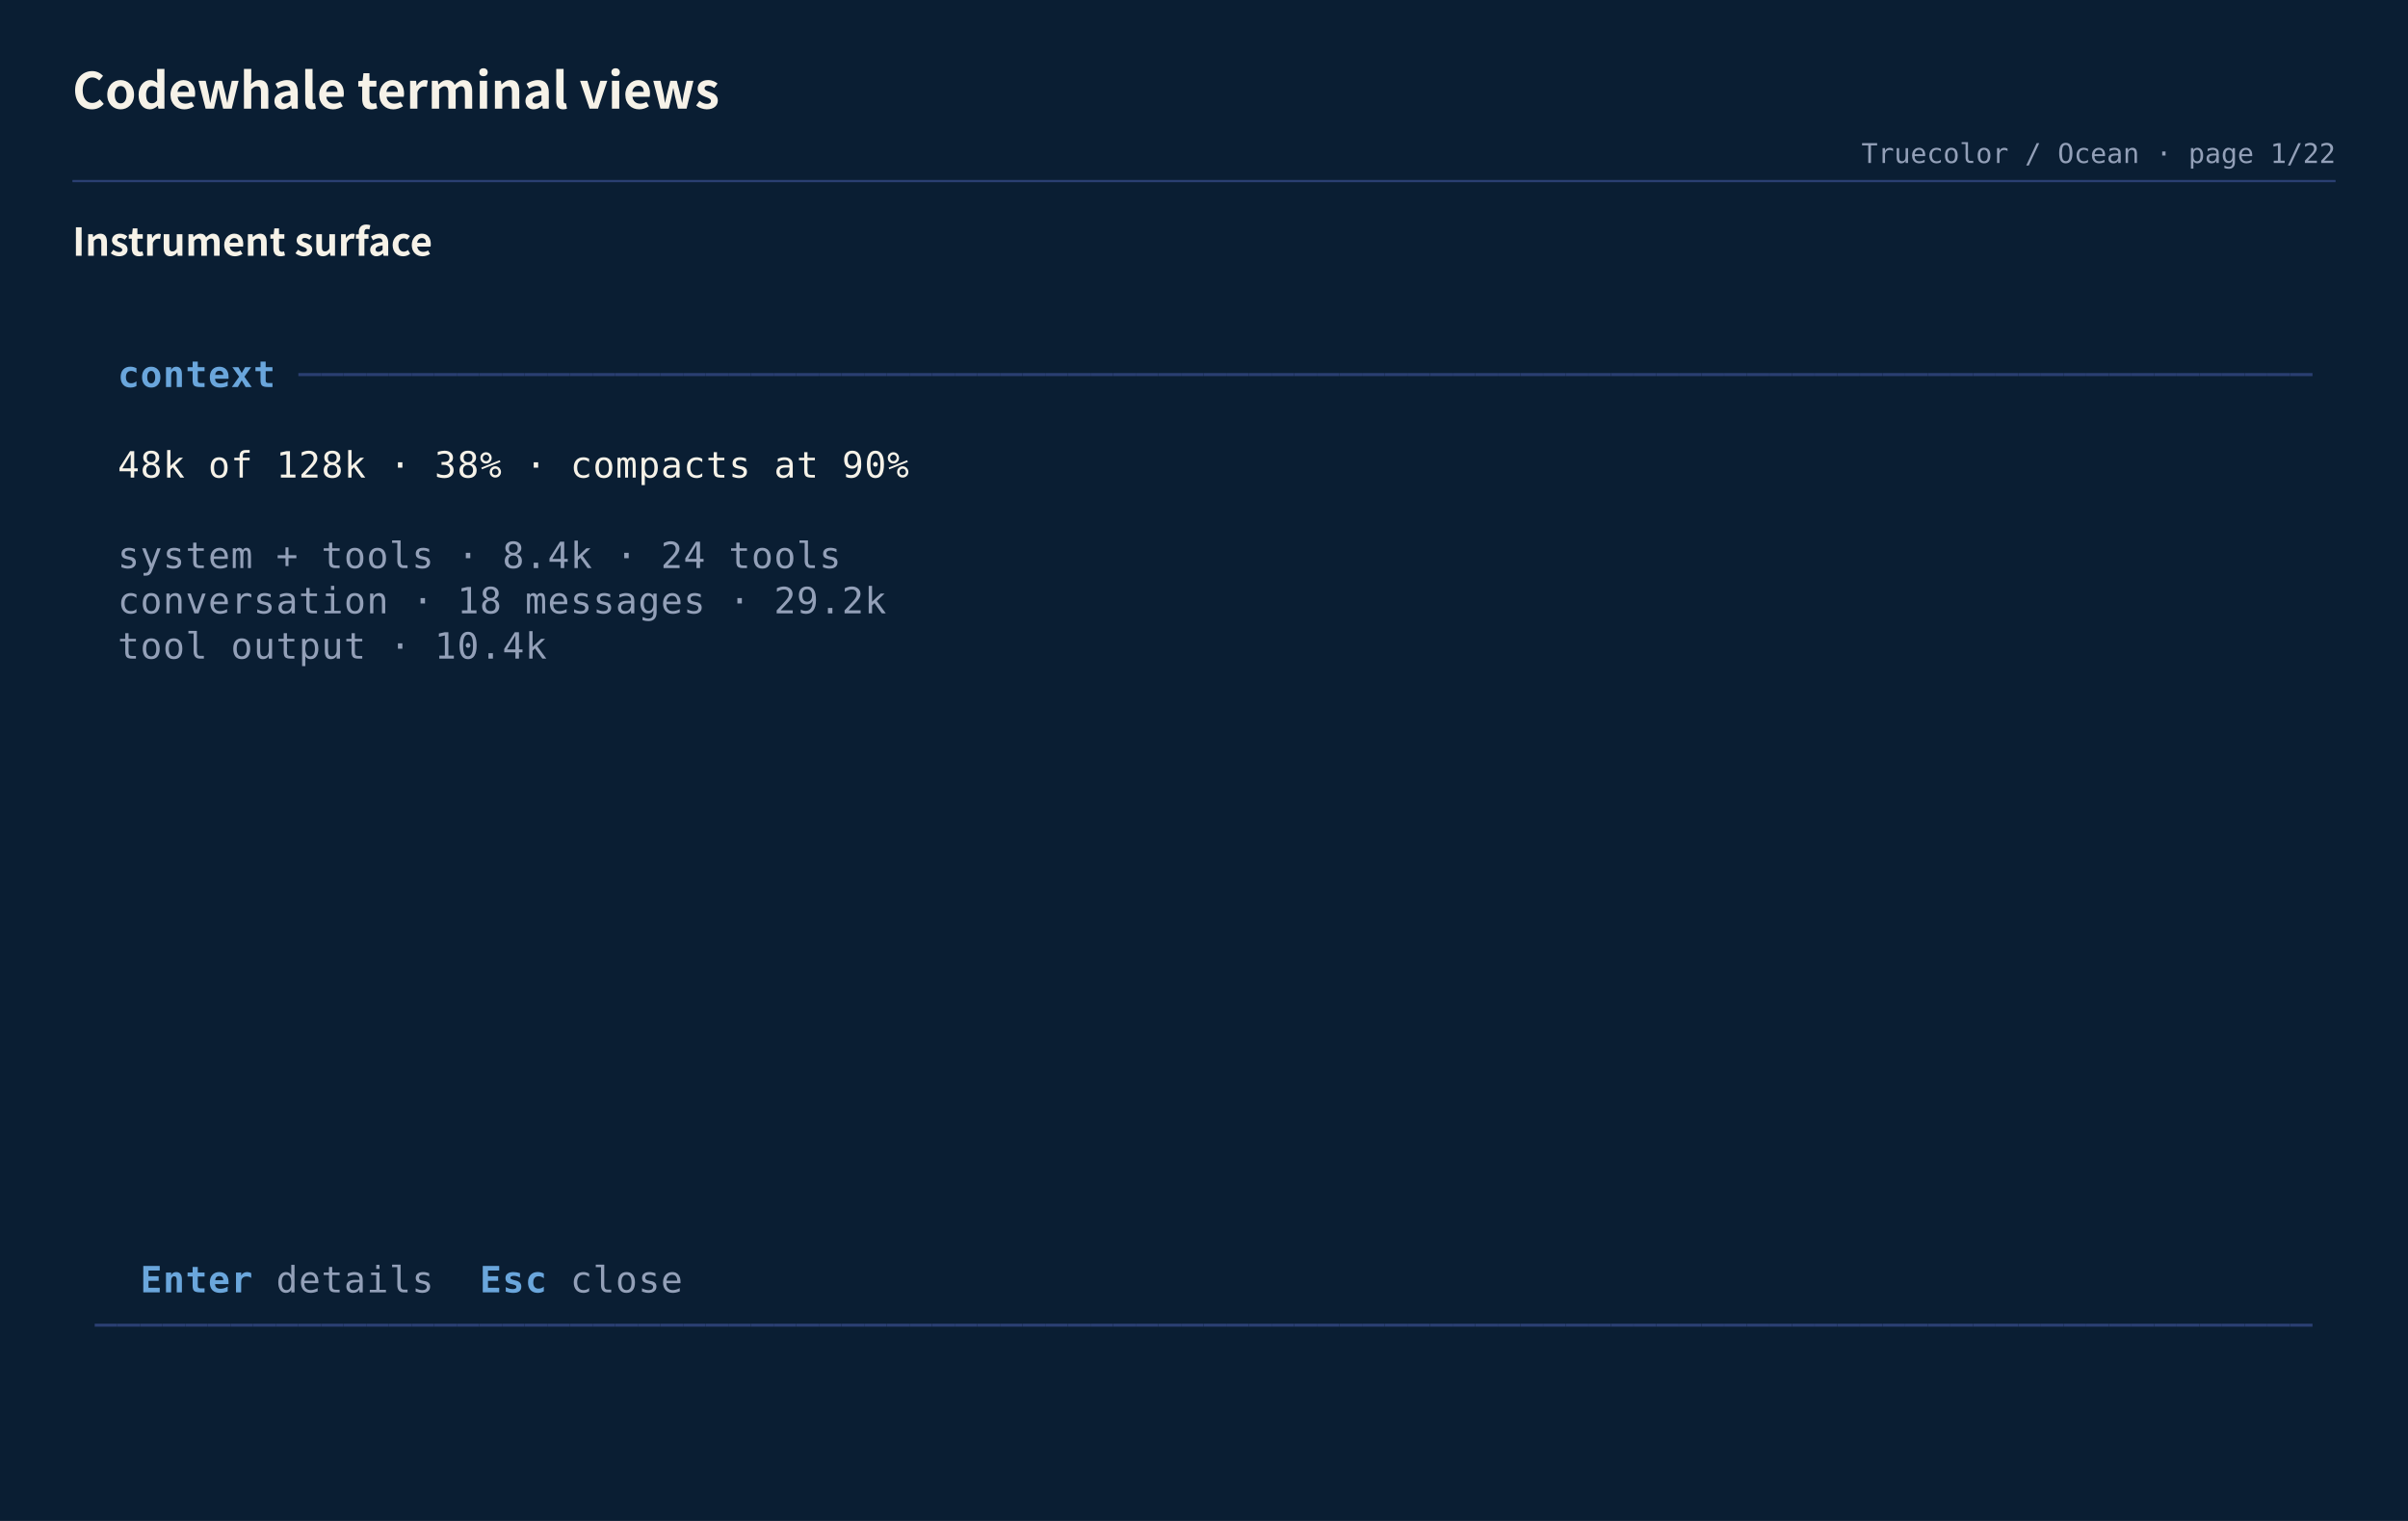
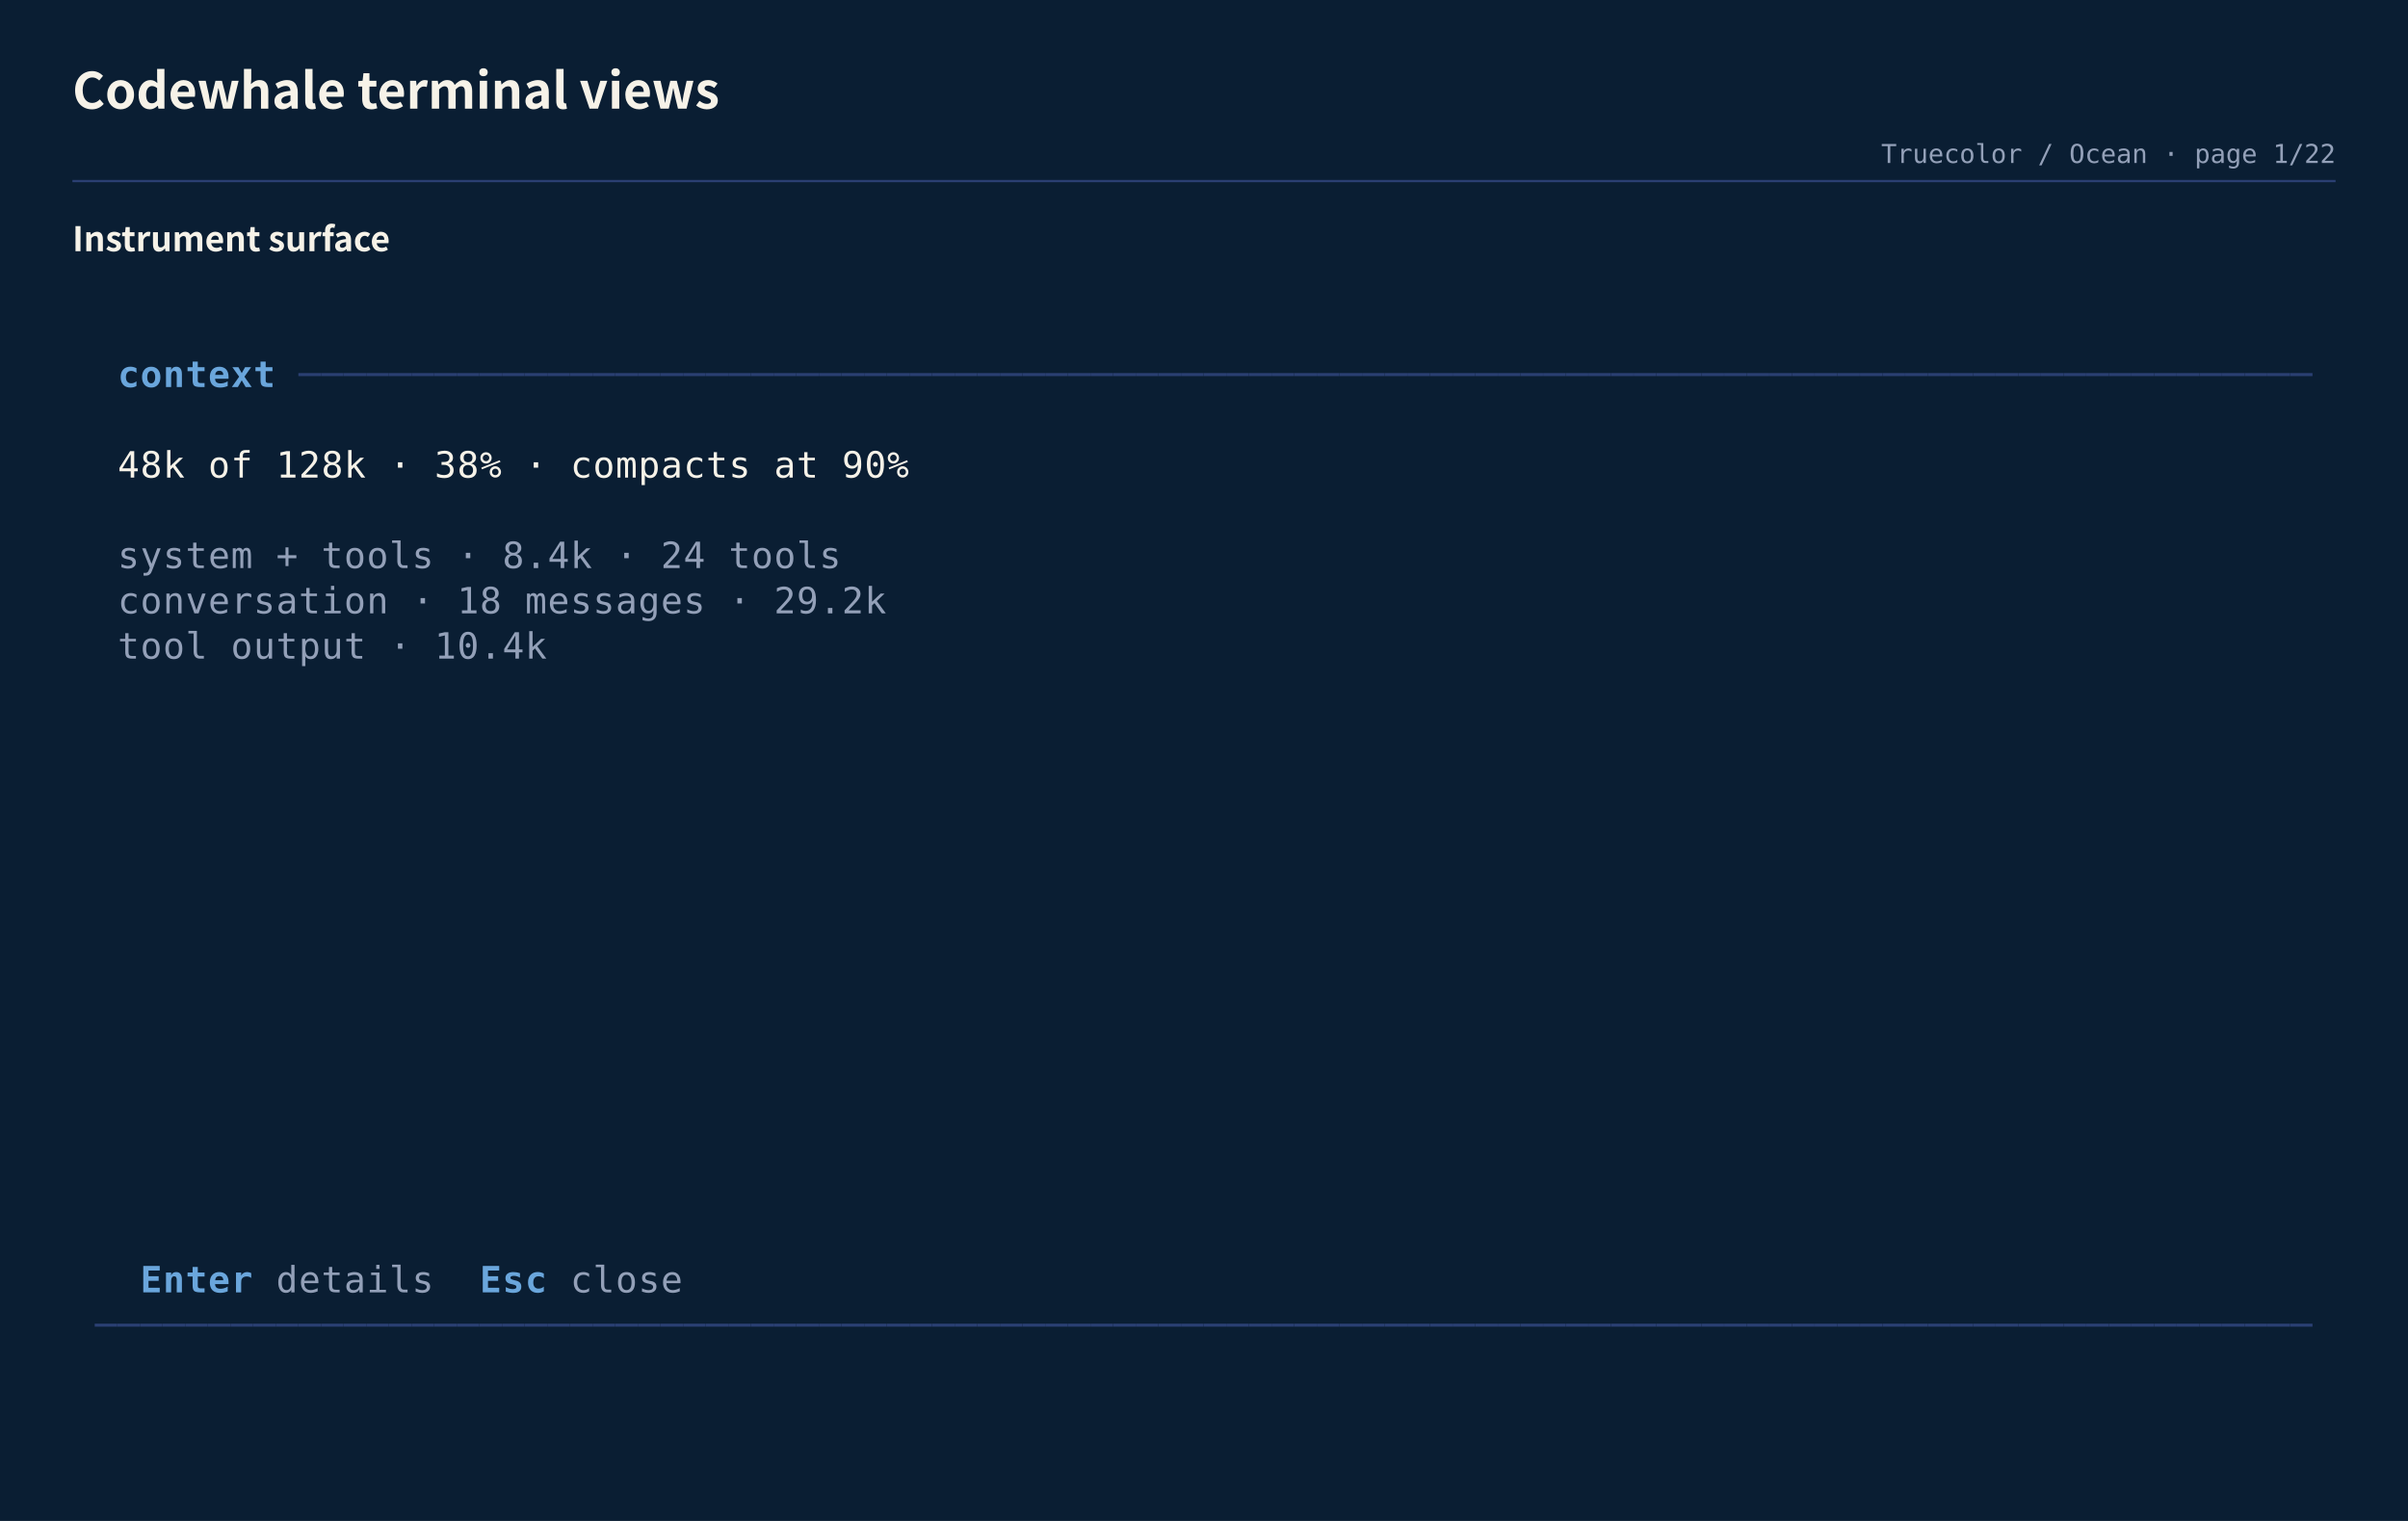
<svg xmlns="http://www.w3.org/2000/svg" width="1064" height="672" viewBox="0 0 1064 672" role="img" aria-labelledby="title desc">
  <rect width="100%" height="100%" fill="#0a1e33" />
-   <text x="32" y="48" fill="#f6f2e8" font-family="'Shannon Sans','PingFang SC','Hiragino Sans GB','Microsoft YaHei UI','Microsoft YaHei','Noto Sans CJK SC','Noto Sans SC','Source Han Sans SC',-apple-system,BlinkMacSystemFont,'Segoe UI',sans-serif" font-size="22" font-weight="600">Codewhale terminal views</text>
-   <text x="1032" y="72" fill="#93a0b8" font-family="'DejaVu Sans Mono','Cascadia Mono','SFMono-Regular',Consolas,'Liberation Mono',monospace" font-size="12" text-anchor="end">Truecolor / Ocean · page 1/22</text>
+   <text x="32" y="48" fill="#f6f2e8" font-family="'Geist Sans','PingFang SC','Hiragino Sans GB','Microsoft YaHei UI','Microsoft YaHei','Noto Sans CJK SC','Noto Sans SC','Source Han Sans SC',-apple-system,BlinkMacSystemFont,'Segoe UI',sans-serif" font-size="22" font-weight="600">Codewhale terminal views</text>
+   <text x="1032" y="72" fill="#93a0b8" font-family="'DejaVu Sans Mono','Cascadia Mono','SFMono-Regular',Consolas,'Liberation Mono',monospace" font-size="11.5" text-anchor="end">Truecolor / Ocean · page 1/22</text>
  <path d="M32 80H1032" stroke="#2a3f72" stroke-width="1" />
  <g data-entry="instrument-surface">
-     <text x="32" y="113" fill="#f6f2e8" font-family="'Shannon Sans','PingFang SC','Hiragino Sans GB','Microsoft YaHei UI','Microsoft YaHei','Noto Sans CJK SC','Noto Sans SC','Source Han Sans SC',-apple-system,BlinkMacSystemFont,'Segoe UI',sans-serif" font-size="17" font-weight="600">Instrument surface</text>
+     <text x="32" y="111" fill="#f6f2e8" font-family="'Geist Sans','PingFang SC','Hiragino Sans GB','Microsoft YaHei UI','Microsoft YaHei','Noto Sans CJK SC','Noto Sans SC','Source Han Sans SC',-apple-system,BlinkMacSystemFont,'Segoe UI',sans-serif" font-size="15" font-weight="600">Instrument surface</text>
    <svg width="1000" height="480" viewBox="0 0 1000 480" role="img" x="32" y="136">
      <rect width="100%" height="100%" fill="#0a1e33" />
      <g font-family="'DejaVu Sans Mono','Cascadia Mono','SFMono-Regular',Consolas,'Liberation Mono',monospace" font-size="16" xml:space="preserve">
        <text x="20" y="35" fill="#6aa6dc" textLength="10" lengthAdjust="spacingAndGlyphs" font-weight="700">c</text>
        <text x="30" y="35" fill="#6aa6dc" textLength="10" lengthAdjust="spacingAndGlyphs" font-weight="700">o</text>
        <text x="40" y="35" fill="#6aa6dc" textLength="10" lengthAdjust="spacingAndGlyphs" font-weight="700">n</text>
        <text x="50" y="35" fill="#6aa6dc" textLength="10" lengthAdjust="spacingAndGlyphs" font-weight="700">t</text>
        <text x="60" y="35" fill="#6aa6dc" textLength="10" lengthAdjust="spacingAndGlyphs" font-weight="700">e</text>
        <text x="70" y="35" fill="#6aa6dc" textLength="10" lengthAdjust="spacingAndGlyphs" font-weight="700">x</text>
        <text x="80" y="35" fill="#6aa6dc" textLength="10" lengthAdjust="spacingAndGlyphs" font-weight="700">t</text>
        <text x="100" y="35" fill="#2a3f72" textLength="10" lengthAdjust="spacingAndGlyphs">─</text>
        <text x="110" y="35" fill="#2a3f72" textLength="10" lengthAdjust="spacingAndGlyphs">─</text>
        <text x="120" y="35" fill="#2a3f72" textLength="10" lengthAdjust="spacingAndGlyphs">─</text>
        <text x="130" y="35" fill="#2a3f72" textLength="10" lengthAdjust="spacingAndGlyphs">─</text>
        <text x="140" y="35" fill="#2a3f72" textLength="10" lengthAdjust="spacingAndGlyphs">─</text>
        <text x="150" y="35" fill="#2a3f72" textLength="10" lengthAdjust="spacingAndGlyphs">─</text>
        <text x="160" y="35" fill="#2a3f72" textLength="10" lengthAdjust="spacingAndGlyphs">─</text>
        <text x="170" y="35" fill="#2a3f72" textLength="10" lengthAdjust="spacingAndGlyphs">─</text>
        <text x="180" y="35" fill="#2a3f72" textLength="10" lengthAdjust="spacingAndGlyphs">─</text>
        <text x="190" y="35" fill="#2a3f72" textLength="10" lengthAdjust="spacingAndGlyphs">─</text>
        <text x="200" y="35" fill="#2a3f72" textLength="10" lengthAdjust="spacingAndGlyphs">─</text>
        <text x="210" y="35" fill="#2a3f72" textLength="10" lengthAdjust="spacingAndGlyphs">─</text>
        <text x="220" y="35" fill="#2a3f72" textLength="10" lengthAdjust="spacingAndGlyphs">─</text>
        <text x="230" y="35" fill="#2a3f72" textLength="10" lengthAdjust="spacingAndGlyphs">─</text>
        <text x="240" y="35" fill="#2a3f72" textLength="10" lengthAdjust="spacingAndGlyphs">─</text>
        <text x="250" y="35" fill="#2a3f72" textLength="10" lengthAdjust="spacingAndGlyphs">─</text>
        <text x="260" y="35" fill="#2a3f72" textLength="10" lengthAdjust="spacingAndGlyphs">─</text>
        <text x="270" y="35" fill="#2a3f72" textLength="10" lengthAdjust="spacingAndGlyphs">─</text>
        <text x="280" y="35" fill="#2a3f72" textLength="10" lengthAdjust="spacingAndGlyphs">─</text>
        <text x="290" y="35" fill="#2a3f72" textLength="10" lengthAdjust="spacingAndGlyphs">─</text>
        <text x="300" y="35" fill="#2a3f72" textLength="10" lengthAdjust="spacingAndGlyphs">─</text>
        <text x="310" y="35" fill="#2a3f72" textLength="10" lengthAdjust="spacingAndGlyphs">─</text>
        <text x="320" y="35" fill="#2a3f72" textLength="10" lengthAdjust="spacingAndGlyphs">─</text>
        <text x="330" y="35" fill="#2a3f72" textLength="10" lengthAdjust="spacingAndGlyphs">─</text>
        <text x="340" y="35" fill="#2a3f72" textLength="10" lengthAdjust="spacingAndGlyphs">─</text>
        <text x="350" y="35" fill="#2a3f72" textLength="10" lengthAdjust="spacingAndGlyphs">─</text>
        <text x="360" y="35" fill="#2a3f72" textLength="10" lengthAdjust="spacingAndGlyphs">─</text>
        <text x="370" y="35" fill="#2a3f72" textLength="10" lengthAdjust="spacingAndGlyphs">─</text>
        <text x="380" y="35" fill="#2a3f72" textLength="10" lengthAdjust="spacingAndGlyphs">─</text>
        <text x="390" y="35" fill="#2a3f72" textLength="10" lengthAdjust="spacingAndGlyphs">─</text>
        <text x="400" y="35" fill="#2a3f72" textLength="10" lengthAdjust="spacingAndGlyphs">─</text>
        <text x="410" y="35" fill="#2a3f72" textLength="10" lengthAdjust="spacingAndGlyphs">─</text>
        <text x="420" y="35" fill="#2a3f72" textLength="10" lengthAdjust="spacingAndGlyphs">─</text>
        <text x="430" y="35" fill="#2a3f72" textLength="10" lengthAdjust="spacingAndGlyphs">─</text>
        <text x="440" y="35" fill="#2a3f72" textLength="10" lengthAdjust="spacingAndGlyphs">─</text>
        <text x="450" y="35" fill="#2a3f72" textLength="10" lengthAdjust="spacingAndGlyphs">─</text>
        <text x="460" y="35" fill="#2a3f72" textLength="10" lengthAdjust="spacingAndGlyphs">─</text>
        <text x="470" y="35" fill="#2a3f72" textLength="10" lengthAdjust="spacingAndGlyphs">─</text>
        <text x="480" y="35" fill="#2a3f72" textLength="10" lengthAdjust="spacingAndGlyphs">─</text>
        <text x="490" y="35" fill="#2a3f72" textLength="10" lengthAdjust="spacingAndGlyphs">─</text>
        <text x="500" y="35" fill="#2a3f72" textLength="10" lengthAdjust="spacingAndGlyphs">─</text>
        <text x="510" y="35" fill="#2a3f72" textLength="10" lengthAdjust="spacingAndGlyphs">─</text>
        <text x="520" y="35" fill="#2a3f72" textLength="10" lengthAdjust="spacingAndGlyphs">─</text>
        <text x="530" y="35" fill="#2a3f72" textLength="10" lengthAdjust="spacingAndGlyphs">─</text>
        <text x="540" y="35" fill="#2a3f72" textLength="10" lengthAdjust="spacingAndGlyphs">─</text>
        <text x="550" y="35" fill="#2a3f72" textLength="10" lengthAdjust="spacingAndGlyphs">─</text>
        <text x="560" y="35" fill="#2a3f72" textLength="10" lengthAdjust="spacingAndGlyphs">─</text>
        <text x="570" y="35" fill="#2a3f72" textLength="10" lengthAdjust="spacingAndGlyphs">─</text>
        <text x="580" y="35" fill="#2a3f72" textLength="10" lengthAdjust="spacingAndGlyphs">─</text>
        <text x="590" y="35" fill="#2a3f72" textLength="10" lengthAdjust="spacingAndGlyphs">─</text>
        <text x="600" y="35" fill="#2a3f72" textLength="10" lengthAdjust="spacingAndGlyphs">─</text>
        <text x="610" y="35" fill="#2a3f72" textLength="10" lengthAdjust="spacingAndGlyphs">─</text>
        <text x="620" y="35" fill="#2a3f72" textLength="10" lengthAdjust="spacingAndGlyphs">─</text>
        <text x="630" y="35" fill="#2a3f72" textLength="10" lengthAdjust="spacingAndGlyphs">─</text>
        <text x="640" y="35" fill="#2a3f72" textLength="10" lengthAdjust="spacingAndGlyphs">─</text>
        <text x="650" y="35" fill="#2a3f72" textLength="10" lengthAdjust="spacingAndGlyphs">─</text>
        <text x="660" y="35" fill="#2a3f72" textLength="10" lengthAdjust="spacingAndGlyphs">─</text>
        <text x="670" y="35" fill="#2a3f72" textLength="10" lengthAdjust="spacingAndGlyphs">─</text>
        <text x="680" y="35" fill="#2a3f72" textLength="10" lengthAdjust="spacingAndGlyphs">─</text>
        <text x="690" y="35" fill="#2a3f72" textLength="10" lengthAdjust="spacingAndGlyphs">─</text>
        <text x="700" y="35" fill="#2a3f72" textLength="10" lengthAdjust="spacingAndGlyphs">─</text>
        <text x="710" y="35" fill="#2a3f72" textLength="10" lengthAdjust="spacingAndGlyphs">─</text>
        <text x="720" y="35" fill="#2a3f72" textLength="10" lengthAdjust="spacingAndGlyphs">─</text>
        <text x="730" y="35" fill="#2a3f72" textLength="10" lengthAdjust="spacingAndGlyphs">─</text>
        <text x="740" y="35" fill="#2a3f72" textLength="10" lengthAdjust="spacingAndGlyphs">─</text>
        <text x="750" y="35" fill="#2a3f72" textLength="10" lengthAdjust="spacingAndGlyphs">─</text>
        <text x="760" y="35" fill="#2a3f72" textLength="10" lengthAdjust="spacingAndGlyphs">─</text>
        <text x="770" y="35" fill="#2a3f72" textLength="10" lengthAdjust="spacingAndGlyphs">─</text>
        <text x="780" y="35" fill="#2a3f72" textLength="10" lengthAdjust="spacingAndGlyphs">─</text>
        <text x="790" y="35" fill="#2a3f72" textLength="10" lengthAdjust="spacingAndGlyphs">─</text>
        <text x="800" y="35" fill="#2a3f72" textLength="10" lengthAdjust="spacingAndGlyphs">─</text>
        <text x="810" y="35" fill="#2a3f72" textLength="10" lengthAdjust="spacingAndGlyphs">─</text>
        <text x="820" y="35" fill="#2a3f72" textLength="10" lengthAdjust="spacingAndGlyphs">─</text>
        <text x="830" y="35" fill="#2a3f72" textLength="10" lengthAdjust="spacingAndGlyphs">─</text>
        <text x="840" y="35" fill="#2a3f72" textLength="10" lengthAdjust="spacingAndGlyphs">─</text>
        <text x="850" y="35" fill="#2a3f72" textLength="10" lengthAdjust="spacingAndGlyphs">─</text>
        <text x="860" y="35" fill="#2a3f72" textLength="10" lengthAdjust="spacingAndGlyphs">─</text>
        <text x="870" y="35" fill="#2a3f72" textLength="10" lengthAdjust="spacingAndGlyphs">─</text>
        <text x="880" y="35" fill="#2a3f72" textLength="10" lengthAdjust="spacingAndGlyphs">─</text>
        <text x="890" y="35" fill="#2a3f72" textLength="10" lengthAdjust="spacingAndGlyphs">─</text>
        <text x="900" y="35" fill="#2a3f72" textLength="10" lengthAdjust="spacingAndGlyphs">─</text>
        <text x="910" y="35" fill="#2a3f72" textLength="10" lengthAdjust="spacingAndGlyphs">─</text>
        <text x="920" y="35" fill="#2a3f72" textLength="10" lengthAdjust="spacingAndGlyphs">─</text>
        <text x="930" y="35" fill="#2a3f72" textLength="10" lengthAdjust="spacingAndGlyphs">─</text>
        <text x="940" y="35" fill="#2a3f72" textLength="10" lengthAdjust="spacingAndGlyphs">─</text>
        <text x="950" y="35" fill="#2a3f72" textLength="10" lengthAdjust="spacingAndGlyphs">─</text>
        <text x="960" y="35" fill="#2a3f72" textLength="10" lengthAdjust="spacingAndGlyphs">─</text>
        <text x="970" y="35" fill="#2a3f72" textLength="10" lengthAdjust="spacingAndGlyphs">─</text>
        <text x="980" y="35" fill="#2a3f72" textLength="10" lengthAdjust="spacingAndGlyphs">─</text>
        <text x="20" y="75" fill="#f6f2e8" textLength="10" lengthAdjust="spacingAndGlyphs">4</text>
        <text x="30" y="75" fill="#f6f2e8" textLength="10" lengthAdjust="spacingAndGlyphs">8</text>
        <text x="40" y="75" fill="#f6f2e8" textLength="10" lengthAdjust="spacingAndGlyphs">k</text>
        <text x="60" y="75" fill="#f6f2e8" textLength="10" lengthAdjust="spacingAndGlyphs">o</text>
        <text x="70" y="75" fill="#f6f2e8" textLength="10" lengthAdjust="spacingAndGlyphs">f</text>
        <text x="90" y="75" fill="#f6f2e8" textLength="10" lengthAdjust="spacingAndGlyphs">1</text>
        <text x="100" y="75" fill="#f6f2e8" textLength="10" lengthAdjust="spacingAndGlyphs">2</text>
        <text x="110" y="75" fill="#f6f2e8" textLength="10" lengthAdjust="spacingAndGlyphs">8</text>
        <text x="120" y="75" fill="#f6f2e8" textLength="10" lengthAdjust="spacingAndGlyphs">k</text>
        <text x="140" y="75" fill="#f6f2e8" textLength="10" lengthAdjust="spacingAndGlyphs">·</text>
        <text x="160" y="75" fill="#f6f2e8" textLength="10" lengthAdjust="spacingAndGlyphs">3</text>
        <text x="170" y="75" fill="#f6f2e8" textLength="10" lengthAdjust="spacingAndGlyphs">8</text>
        <text x="180" y="75" fill="#f6f2e8" textLength="10" lengthAdjust="spacingAndGlyphs">%</text>
        <text x="200" y="75" fill="#f6f2e8" textLength="10" lengthAdjust="spacingAndGlyphs">·</text>
        <text x="220" y="75" fill="#f6f2e8" textLength="10" lengthAdjust="spacingAndGlyphs">c</text>
        <text x="230" y="75" fill="#f6f2e8" textLength="10" lengthAdjust="spacingAndGlyphs">o</text>
        <text x="240" y="75" fill="#f6f2e8" textLength="10" lengthAdjust="spacingAndGlyphs">m</text>
        <text x="250" y="75" fill="#f6f2e8" textLength="10" lengthAdjust="spacingAndGlyphs">p</text>
        <text x="260" y="75" fill="#f6f2e8" textLength="10" lengthAdjust="spacingAndGlyphs">a</text>
        <text x="270" y="75" fill="#f6f2e8" textLength="10" lengthAdjust="spacingAndGlyphs">c</text>
        <text x="280" y="75" fill="#f6f2e8" textLength="10" lengthAdjust="spacingAndGlyphs">t</text>
        <text x="290" y="75" fill="#f6f2e8" textLength="10" lengthAdjust="spacingAndGlyphs">s</text>
        <text x="310" y="75" fill="#f6f2e8" textLength="10" lengthAdjust="spacingAndGlyphs">a</text>
        <text x="320" y="75" fill="#f6f2e8" textLength="10" lengthAdjust="spacingAndGlyphs">t</text>
        <text x="340" y="75" fill="#f6f2e8" textLength="10" lengthAdjust="spacingAndGlyphs">9</text>
        <text x="350" y="75" fill="#f6f2e8" textLength="10" lengthAdjust="spacingAndGlyphs">0</text>
        <text x="360" y="75" fill="#f6f2e8" textLength="10" lengthAdjust="spacingAndGlyphs">%</text>
        <text x="20" y="115" fill="#93a0b8" textLength="10" lengthAdjust="spacingAndGlyphs">s</text>
        <text x="30" y="115" fill="#93a0b8" textLength="10" lengthAdjust="spacingAndGlyphs">y</text>
        <text x="40" y="115" fill="#93a0b8" textLength="10" lengthAdjust="spacingAndGlyphs">s</text>
        <text x="50" y="115" fill="#93a0b8" textLength="10" lengthAdjust="spacingAndGlyphs">t</text>
        <text x="60" y="115" fill="#93a0b8" textLength="10" lengthAdjust="spacingAndGlyphs">e</text>
        <text x="70" y="115" fill="#93a0b8" textLength="10" lengthAdjust="spacingAndGlyphs">m</text>
        <text x="90" y="115" fill="#93a0b8" textLength="10" lengthAdjust="spacingAndGlyphs">+</text>
        <text x="110" y="115" fill="#93a0b8" textLength="10" lengthAdjust="spacingAndGlyphs">t</text>
        <text x="120" y="115" fill="#93a0b8" textLength="10" lengthAdjust="spacingAndGlyphs">o</text>
        <text x="130" y="115" fill="#93a0b8" textLength="10" lengthAdjust="spacingAndGlyphs">o</text>
        <text x="140" y="115" fill="#93a0b8" textLength="10" lengthAdjust="spacingAndGlyphs">l</text>
        <text x="150" y="115" fill="#93a0b8" textLength="10" lengthAdjust="spacingAndGlyphs">s</text>
        <text x="170" y="115" fill="#93a0b8" textLength="10" lengthAdjust="spacingAndGlyphs">·</text>
        <text x="190" y="115" fill="#93a0b8" textLength="10" lengthAdjust="spacingAndGlyphs">8</text>
        <text x="200" y="115" fill="#93a0b8" textLength="10" lengthAdjust="spacingAndGlyphs">.</text>
        <text x="210" y="115" fill="#93a0b8" textLength="10" lengthAdjust="spacingAndGlyphs">4</text>
        <text x="220" y="115" fill="#93a0b8" textLength="10" lengthAdjust="spacingAndGlyphs">k</text>
        <text x="240" y="115" fill="#93a0b8" textLength="10" lengthAdjust="spacingAndGlyphs">·</text>
        <text x="260" y="115" fill="#93a0b8" textLength="10" lengthAdjust="spacingAndGlyphs">2</text>
        <text x="270" y="115" fill="#93a0b8" textLength="10" lengthAdjust="spacingAndGlyphs">4</text>
        <text x="290" y="115" fill="#93a0b8" textLength="10" lengthAdjust="spacingAndGlyphs">t</text>
        <text x="300" y="115" fill="#93a0b8" textLength="10" lengthAdjust="spacingAndGlyphs">o</text>
        <text x="310" y="115" fill="#93a0b8" textLength="10" lengthAdjust="spacingAndGlyphs">o</text>
        <text x="320" y="115" fill="#93a0b8" textLength="10" lengthAdjust="spacingAndGlyphs">l</text>
        <text x="330" y="115" fill="#93a0b8" textLength="10" lengthAdjust="spacingAndGlyphs">s</text>
        <text x="20" y="135" fill="#93a0b8" textLength="10" lengthAdjust="spacingAndGlyphs">c</text>
        <text x="30" y="135" fill="#93a0b8" textLength="10" lengthAdjust="spacingAndGlyphs">o</text>
        <text x="40" y="135" fill="#93a0b8" textLength="10" lengthAdjust="spacingAndGlyphs">n</text>
        <text x="50" y="135" fill="#93a0b8" textLength="10" lengthAdjust="spacingAndGlyphs">v</text>
        <text x="60" y="135" fill="#93a0b8" textLength="10" lengthAdjust="spacingAndGlyphs">e</text>
        <text x="70" y="135" fill="#93a0b8" textLength="10" lengthAdjust="spacingAndGlyphs">r</text>
        <text x="80" y="135" fill="#93a0b8" textLength="10" lengthAdjust="spacingAndGlyphs">s</text>
        <text x="90" y="135" fill="#93a0b8" textLength="10" lengthAdjust="spacingAndGlyphs">a</text>
        <text x="100" y="135" fill="#93a0b8" textLength="10" lengthAdjust="spacingAndGlyphs">t</text>
        <text x="110" y="135" fill="#93a0b8" textLength="10" lengthAdjust="spacingAndGlyphs">i</text>
        <text x="120" y="135" fill="#93a0b8" textLength="10" lengthAdjust="spacingAndGlyphs">o</text>
        <text x="130" y="135" fill="#93a0b8" textLength="10" lengthAdjust="spacingAndGlyphs">n</text>
        <text x="150" y="135" fill="#93a0b8" textLength="10" lengthAdjust="spacingAndGlyphs">·</text>
        <text x="170" y="135" fill="#93a0b8" textLength="10" lengthAdjust="spacingAndGlyphs">1</text>
        <text x="180" y="135" fill="#93a0b8" textLength="10" lengthAdjust="spacingAndGlyphs">8</text>
        <text x="200" y="135" fill="#93a0b8" textLength="10" lengthAdjust="spacingAndGlyphs">m</text>
        <text x="210" y="135" fill="#93a0b8" textLength="10" lengthAdjust="spacingAndGlyphs">e</text>
        <text x="220" y="135" fill="#93a0b8" textLength="10" lengthAdjust="spacingAndGlyphs">s</text>
        <text x="230" y="135" fill="#93a0b8" textLength="10" lengthAdjust="spacingAndGlyphs">s</text>
        <text x="240" y="135" fill="#93a0b8" textLength="10" lengthAdjust="spacingAndGlyphs">a</text>
        <text x="250" y="135" fill="#93a0b8" textLength="10" lengthAdjust="spacingAndGlyphs">g</text>
        <text x="260" y="135" fill="#93a0b8" textLength="10" lengthAdjust="spacingAndGlyphs">e</text>
        <text x="270" y="135" fill="#93a0b8" textLength="10" lengthAdjust="spacingAndGlyphs">s</text>
        <text x="290" y="135" fill="#93a0b8" textLength="10" lengthAdjust="spacingAndGlyphs">·</text>
        <text x="310" y="135" fill="#93a0b8" textLength="10" lengthAdjust="spacingAndGlyphs">2</text>
        <text x="320" y="135" fill="#93a0b8" textLength="10" lengthAdjust="spacingAndGlyphs">9</text>
        <text x="330" y="135" fill="#93a0b8" textLength="10" lengthAdjust="spacingAndGlyphs">.</text>
        <text x="340" y="135" fill="#93a0b8" textLength="10" lengthAdjust="spacingAndGlyphs">2</text>
        <text x="350" y="135" fill="#93a0b8" textLength="10" lengthAdjust="spacingAndGlyphs">k</text>
        <text x="20" y="155" fill="#93a0b8" textLength="10" lengthAdjust="spacingAndGlyphs">t</text>
        <text x="30" y="155" fill="#93a0b8" textLength="10" lengthAdjust="spacingAndGlyphs">o</text>
        <text x="40" y="155" fill="#93a0b8" textLength="10" lengthAdjust="spacingAndGlyphs">o</text>
        <text x="50" y="155" fill="#93a0b8" textLength="10" lengthAdjust="spacingAndGlyphs">l</text>
        <text x="70" y="155" fill="#93a0b8" textLength="10" lengthAdjust="spacingAndGlyphs">o</text>
        <text x="80" y="155" fill="#93a0b8" textLength="10" lengthAdjust="spacingAndGlyphs">u</text>
        <text x="90" y="155" fill="#93a0b8" textLength="10" lengthAdjust="spacingAndGlyphs">t</text>
        <text x="100" y="155" fill="#93a0b8" textLength="10" lengthAdjust="spacingAndGlyphs">p</text>
        <text x="110" y="155" fill="#93a0b8" textLength="10" lengthAdjust="spacingAndGlyphs">u</text>
        <text x="120" y="155" fill="#93a0b8" textLength="10" lengthAdjust="spacingAndGlyphs">t</text>
        <text x="140" y="155" fill="#93a0b8" textLength="10" lengthAdjust="spacingAndGlyphs">·</text>
        <text x="160" y="155" fill="#93a0b8" textLength="10" lengthAdjust="spacingAndGlyphs">1</text>
        <text x="170" y="155" fill="#93a0b8" textLength="10" lengthAdjust="spacingAndGlyphs">0</text>
        <text x="180" y="155" fill="#93a0b8" textLength="10" lengthAdjust="spacingAndGlyphs">.</text>
        <text x="190" y="155" fill="#93a0b8" textLength="10" lengthAdjust="spacingAndGlyphs">4</text>
        <text x="200" y="155" fill="#93a0b8" textLength="10" lengthAdjust="spacingAndGlyphs">k</text>
        <text x="30" y="435" fill="#6aa6dc" textLength="10" lengthAdjust="spacingAndGlyphs" font-weight="700">E</text>
        <text x="40" y="435" fill="#6aa6dc" textLength="10" lengthAdjust="spacingAndGlyphs" font-weight="700">n</text>
        <text x="50" y="435" fill="#6aa6dc" textLength="10" lengthAdjust="spacingAndGlyphs" font-weight="700">t</text>
        <text x="60" y="435" fill="#6aa6dc" textLength="10" lengthAdjust="spacingAndGlyphs" font-weight="700">e</text>
        <text x="70" y="435" fill="#6aa6dc" textLength="10" lengthAdjust="spacingAndGlyphs" font-weight="700">r</text>
        <text x="90" y="435" fill="#93a0b8" textLength="10" lengthAdjust="spacingAndGlyphs">d</text>
        <text x="100" y="435" fill="#93a0b8" textLength="10" lengthAdjust="spacingAndGlyphs">e</text>
        <text x="110" y="435" fill="#93a0b8" textLength="10" lengthAdjust="spacingAndGlyphs">t</text>
        <text x="120" y="435" fill="#93a0b8" textLength="10" lengthAdjust="spacingAndGlyphs">a</text>
        <text x="130" y="435" fill="#93a0b8" textLength="10" lengthAdjust="spacingAndGlyphs">i</text>
        <text x="140" y="435" fill="#93a0b8" textLength="10" lengthAdjust="spacingAndGlyphs">l</text>
        <text x="150" y="435" fill="#93a0b8" textLength="10" lengthAdjust="spacingAndGlyphs">s</text>
        <text x="180" y="435" fill="#6aa6dc" textLength="10" lengthAdjust="spacingAndGlyphs" font-weight="700">E</text>
        <text x="190" y="435" fill="#6aa6dc" textLength="10" lengthAdjust="spacingAndGlyphs" font-weight="700">s</text>
        <text x="200" y="435" fill="#6aa6dc" textLength="10" lengthAdjust="spacingAndGlyphs" font-weight="700">c</text>
        <text x="220" y="435" fill="#93a0b8" textLength="10" lengthAdjust="spacingAndGlyphs">c</text>
        <text x="230" y="435" fill="#93a0b8" textLength="10" lengthAdjust="spacingAndGlyphs">l</text>
        <text x="240" y="435" fill="#93a0b8" textLength="10" lengthAdjust="spacingAndGlyphs">o</text>
        <text x="250" y="435" fill="#93a0b8" textLength="10" lengthAdjust="spacingAndGlyphs">s</text>
        <text x="260" y="435" fill="#93a0b8" textLength="10" lengthAdjust="spacingAndGlyphs">e</text>
        <text x="10" y="455" fill="#2a3f72" textLength="10" lengthAdjust="spacingAndGlyphs">─</text>
        <text x="20" y="455" fill="#2a3f72" textLength="10" lengthAdjust="spacingAndGlyphs">─</text>
        <text x="30" y="455" fill="#2a3f72" textLength="10" lengthAdjust="spacingAndGlyphs">─</text>
        <text x="40" y="455" fill="#2a3f72" textLength="10" lengthAdjust="spacingAndGlyphs">─</text>
        <text x="50" y="455" fill="#2a3f72" textLength="10" lengthAdjust="spacingAndGlyphs">─</text>
        <text x="60" y="455" fill="#2a3f72" textLength="10" lengthAdjust="spacingAndGlyphs">─</text>
        <text x="70" y="455" fill="#2a3f72" textLength="10" lengthAdjust="spacingAndGlyphs">─</text>
        <text x="80" y="455" fill="#2a3f72" textLength="10" lengthAdjust="spacingAndGlyphs">─</text>
        <text x="90" y="455" fill="#2a3f72" textLength="10" lengthAdjust="spacingAndGlyphs">─</text>
        <text x="100" y="455" fill="#2a3f72" textLength="10" lengthAdjust="spacingAndGlyphs">─</text>
        <text x="110" y="455" fill="#2a3f72" textLength="10" lengthAdjust="spacingAndGlyphs">─</text>
        <text x="120" y="455" fill="#2a3f72" textLength="10" lengthAdjust="spacingAndGlyphs">─</text>
        <text x="130" y="455" fill="#2a3f72" textLength="10" lengthAdjust="spacingAndGlyphs">─</text>
        <text x="140" y="455" fill="#2a3f72" textLength="10" lengthAdjust="spacingAndGlyphs">─</text>
        <text x="150" y="455" fill="#2a3f72" textLength="10" lengthAdjust="spacingAndGlyphs">─</text>
        <text x="160" y="455" fill="#2a3f72" textLength="10" lengthAdjust="spacingAndGlyphs">─</text>
        <text x="170" y="455" fill="#2a3f72" textLength="10" lengthAdjust="spacingAndGlyphs">─</text>
        <text x="180" y="455" fill="#2a3f72" textLength="10" lengthAdjust="spacingAndGlyphs">─</text>
        <text x="190" y="455" fill="#2a3f72" textLength="10" lengthAdjust="spacingAndGlyphs">─</text>
        <text x="200" y="455" fill="#2a3f72" textLength="10" lengthAdjust="spacingAndGlyphs">─</text>
        <text x="210" y="455" fill="#2a3f72" textLength="10" lengthAdjust="spacingAndGlyphs">─</text>
        <text x="220" y="455" fill="#2a3f72" textLength="10" lengthAdjust="spacingAndGlyphs">─</text>
        <text x="230" y="455" fill="#2a3f72" textLength="10" lengthAdjust="spacingAndGlyphs">─</text>
        <text x="240" y="455" fill="#2a3f72" textLength="10" lengthAdjust="spacingAndGlyphs">─</text>
        <text x="250" y="455" fill="#2a3f72" textLength="10" lengthAdjust="spacingAndGlyphs">─</text>
        <text x="260" y="455" fill="#2a3f72" textLength="10" lengthAdjust="spacingAndGlyphs">─</text>
        <text x="270" y="455" fill="#2a3f72" textLength="10" lengthAdjust="spacingAndGlyphs">─</text>
        <text x="280" y="455" fill="#2a3f72" textLength="10" lengthAdjust="spacingAndGlyphs">─</text>
        <text x="290" y="455" fill="#2a3f72" textLength="10" lengthAdjust="spacingAndGlyphs">─</text>
        <text x="300" y="455" fill="#2a3f72" textLength="10" lengthAdjust="spacingAndGlyphs">─</text>
        <text x="310" y="455" fill="#2a3f72" textLength="10" lengthAdjust="spacingAndGlyphs">─</text>
        <text x="320" y="455" fill="#2a3f72" textLength="10" lengthAdjust="spacingAndGlyphs">─</text>
        <text x="330" y="455" fill="#2a3f72" textLength="10" lengthAdjust="spacingAndGlyphs">─</text>
        <text x="340" y="455" fill="#2a3f72" textLength="10" lengthAdjust="spacingAndGlyphs">─</text>
        <text x="350" y="455" fill="#2a3f72" textLength="10" lengthAdjust="spacingAndGlyphs">─</text>
        <text x="360" y="455" fill="#2a3f72" textLength="10" lengthAdjust="spacingAndGlyphs">─</text>
        <text x="370" y="455" fill="#2a3f72" textLength="10" lengthAdjust="spacingAndGlyphs">─</text>
        <text x="380" y="455" fill="#2a3f72" textLength="10" lengthAdjust="spacingAndGlyphs">─</text>
        <text x="390" y="455" fill="#2a3f72" textLength="10" lengthAdjust="spacingAndGlyphs">─</text>
        <text x="400" y="455" fill="#2a3f72" textLength="10" lengthAdjust="spacingAndGlyphs">─</text>
        <text x="410" y="455" fill="#2a3f72" textLength="10" lengthAdjust="spacingAndGlyphs">─</text>
        <text x="420" y="455" fill="#2a3f72" textLength="10" lengthAdjust="spacingAndGlyphs">─</text>
        <text x="430" y="455" fill="#2a3f72" textLength="10" lengthAdjust="spacingAndGlyphs">─</text>
        <text x="440" y="455" fill="#2a3f72" textLength="10" lengthAdjust="spacingAndGlyphs">─</text>
        <text x="450" y="455" fill="#2a3f72" textLength="10" lengthAdjust="spacingAndGlyphs">─</text>
        <text x="460" y="455" fill="#2a3f72" textLength="10" lengthAdjust="spacingAndGlyphs">─</text>
        <text x="470" y="455" fill="#2a3f72" textLength="10" lengthAdjust="spacingAndGlyphs">─</text>
        <text x="480" y="455" fill="#2a3f72" textLength="10" lengthAdjust="spacingAndGlyphs">─</text>
        <text x="490" y="455" fill="#2a3f72" textLength="10" lengthAdjust="spacingAndGlyphs">─</text>
        <text x="500" y="455" fill="#2a3f72" textLength="10" lengthAdjust="spacingAndGlyphs">─</text>
        <text x="510" y="455" fill="#2a3f72" textLength="10" lengthAdjust="spacingAndGlyphs">─</text>
        <text x="520" y="455" fill="#2a3f72" textLength="10" lengthAdjust="spacingAndGlyphs">─</text>
        <text x="530" y="455" fill="#2a3f72" textLength="10" lengthAdjust="spacingAndGlyphs">─</text>
        <text x="540" y="455" fill="#2a3f72" textLength="10" lengthAdjust="spacingAndGlyphs">─</text>
        <text x="550" y="455" fill="#2a3f72" textLength="10" lengthAdjust="spacingAndGlyphs">─</text>
        <text x="560" y="455" fill="#2a3f72" textLength="10" lengthAdjust="spacingAndGlyphs">─</text>
        <text x="570" y="455" fill="#2a3f72" textLength="10" lengthAdjust="spacingAndGlyphs">─</text>
        <text x="580" y="455" fill="#2a3f72" textLength="10" lengthAdjust="spacingAndGlyphs">─</text>
        <text x="590" y="455" fill="#2a3f72" textLength="10" lengthAdjust="spacingAndGlyphs">─</text>
        <text x="600" y="455" fill="#2a3f72" textLength="10" lengthAdjust="spacingAndGlyphs">─</text>
        <text x="610" y="455" fill="#2a3f72" textLength="10" lengthAdjust="spacingAndGlyphs">─</text>
        <text x="620" y="455" fill="#2a3f72" textLength="10" lengthAdjust="spacingAndGlyphs">─</text>
        <text x="630" y="455" fill="#2a3f72" textLength="10" lengthAdjust="spacingAndGlyphs">─</text>
        <text x="640" y="455" fill="#2a3f72" textLength="10" lengthAdjust="spacingAndGlyphs">─</text>
        <text x="650" y="455" fill="#2a3f72" textLength="10" lengthAdjust="spacingAndGlyphs">─</text>
        <text x="660" y="455" fill="#2a3f72" textLength="10" lengthAdjust="spacingAndGlyphs">─</text>
        <text x="670" y="455" fill="#2a3f72" textLength="10" lengthAdjust="spacingAndGlyphs">─</text>
        <text x="680" y="455" fill="#2a3f72" textLength="10" lengthAdjust="spacingAndGlyphs">─</text>
        <text x="690" y="455" fill="#2a3f72" textLength="10" lengthAdjust="spacingAndGlyphs">─</text>
        <text x="700" y="455" fill="#2a3f72" textLength="10" lengthAdjust="spacingAndGlyphs">─</text>
        <text x="710" y="455" fill="#2a3f72" textLength="10" lengthAdjust="spacingAndGlyphs">─</text>
        <text x="720" y="455" fill="#2a3f72" textLength="10" lengthAdjust="spacingAndGlyphs">─</text>
        <text x="730" y="455" fill="#2a3f72" textLength="10" lengthAdjust="spacingAndGlyphs">─</text>
        <text x="740" y="455" fill="#2a3f72" textLength="10" lengthAdjust="spacingAndGlyphs">─</text>
        <text x="750" y="455" fill="#2a3f72" textLength="10" lengthAdjust="spacingAndGlyphs">─</text>
        <text x="760" y="455" fill="#2a3f72" textLength="10" lengthAdjust="spacingAndGlyphs">─</text>
        <text x="770" y="455" fill="#2a3f72" textLength="10" lengthAdjust="spacingAndGlyphs">─</text>
        <text x="780" y="455" fill="#2a3f72" textLength="10" lengthAdjust="spacingAndGlyphs">─</text>
        <text x="790" y="455" fill="#2a3f72" textLength="10" lengthAdjust="spacingAndGlyphs">─</text>
        <text x="800" y="455" fill="#2a3f72" textLength="10" lengthAdjust="spacingAndGlyphs">─</text>
        <text x="810" y="455" fill="#2a3f72" textLength="10" lengthAdjust="spacingAndGlyphs">─</text>
        <text x="820" y="455" fill="#2a3f72" textLength="10" lengthAdjust="spacingAndGlyphs">─</text>
        <text x="830" y="455" fill="#2a3f72" textLength="10" lengthAdjust="spacingAndGlyphs">─</text>
        <text x="840" y="455" fill="#2a3f72" textLength="10" lengthAdjust="spacingAndGlyphs">─</text>
        <text x="850" y="455" fill="#2a3f72" textLength="10" lengthAdjust="spacingAndGlyphs">─</text>
        <text x="860" y="455" fill="#2a3f72" textLength="10" lengthAdjust="spacingAndGlyphs">─</text>
        <text x="870" y="455" fill="#2a3f72" textLength="10" lengthAdjust="spacingAndGlyphs">─</text>
        <text x="880" y="455" fill="#2a3f72" textLength="10" lengthAdjust="spacingAndGlyphs">─</text>
        <text x="890" y="455" fill="#2a3f72" textLength="10" lengthAdjust="spacingAndGlyphs">─</text>
        <text x="900" y="455" fill="#2a3f72" textLength="10" lengthAdjust="spacingAndGlyphs">─</text>
        <text x="910" y="455" fill="#2a3f72" textLength="10" lengthAdjust="spacingAndGlyphs">─</text>
        <text x="920" y="455" fill="#2a3f72" textLength="10" lengthAdjust="spacingAndGlyphs">─</text>
        <text x="930" y="455" fill="#2a3f72" textLength="10" lengthAdjust="spacingAndGlyphs">─</text>
        <text x="940" y="455" fill="#2a3f72" textLength="10" lengthAdjust="spacingAndGlyphs">─</text>
        <text x="950" y="455" fill="#2a3f72" textLength="10" lengthAdjust="spacingAndGlyphs">─</text>
        <text x="960" y="455" fill="#2a3f72" textLength="10" lengthAdjust="spacingAndGlyphs">─</text>
        <text x="970" y="455" fill="#2a3f72" textLength="10" lengthAdjust="spacingAndGlyphs">─</text>
        <text x="980" y="455" fill="#2a3f72" textLength="10" lengthAdjust="spacingAndGlyphs">─</text>
      </g>
    </svg>
  </g>
</svg>
